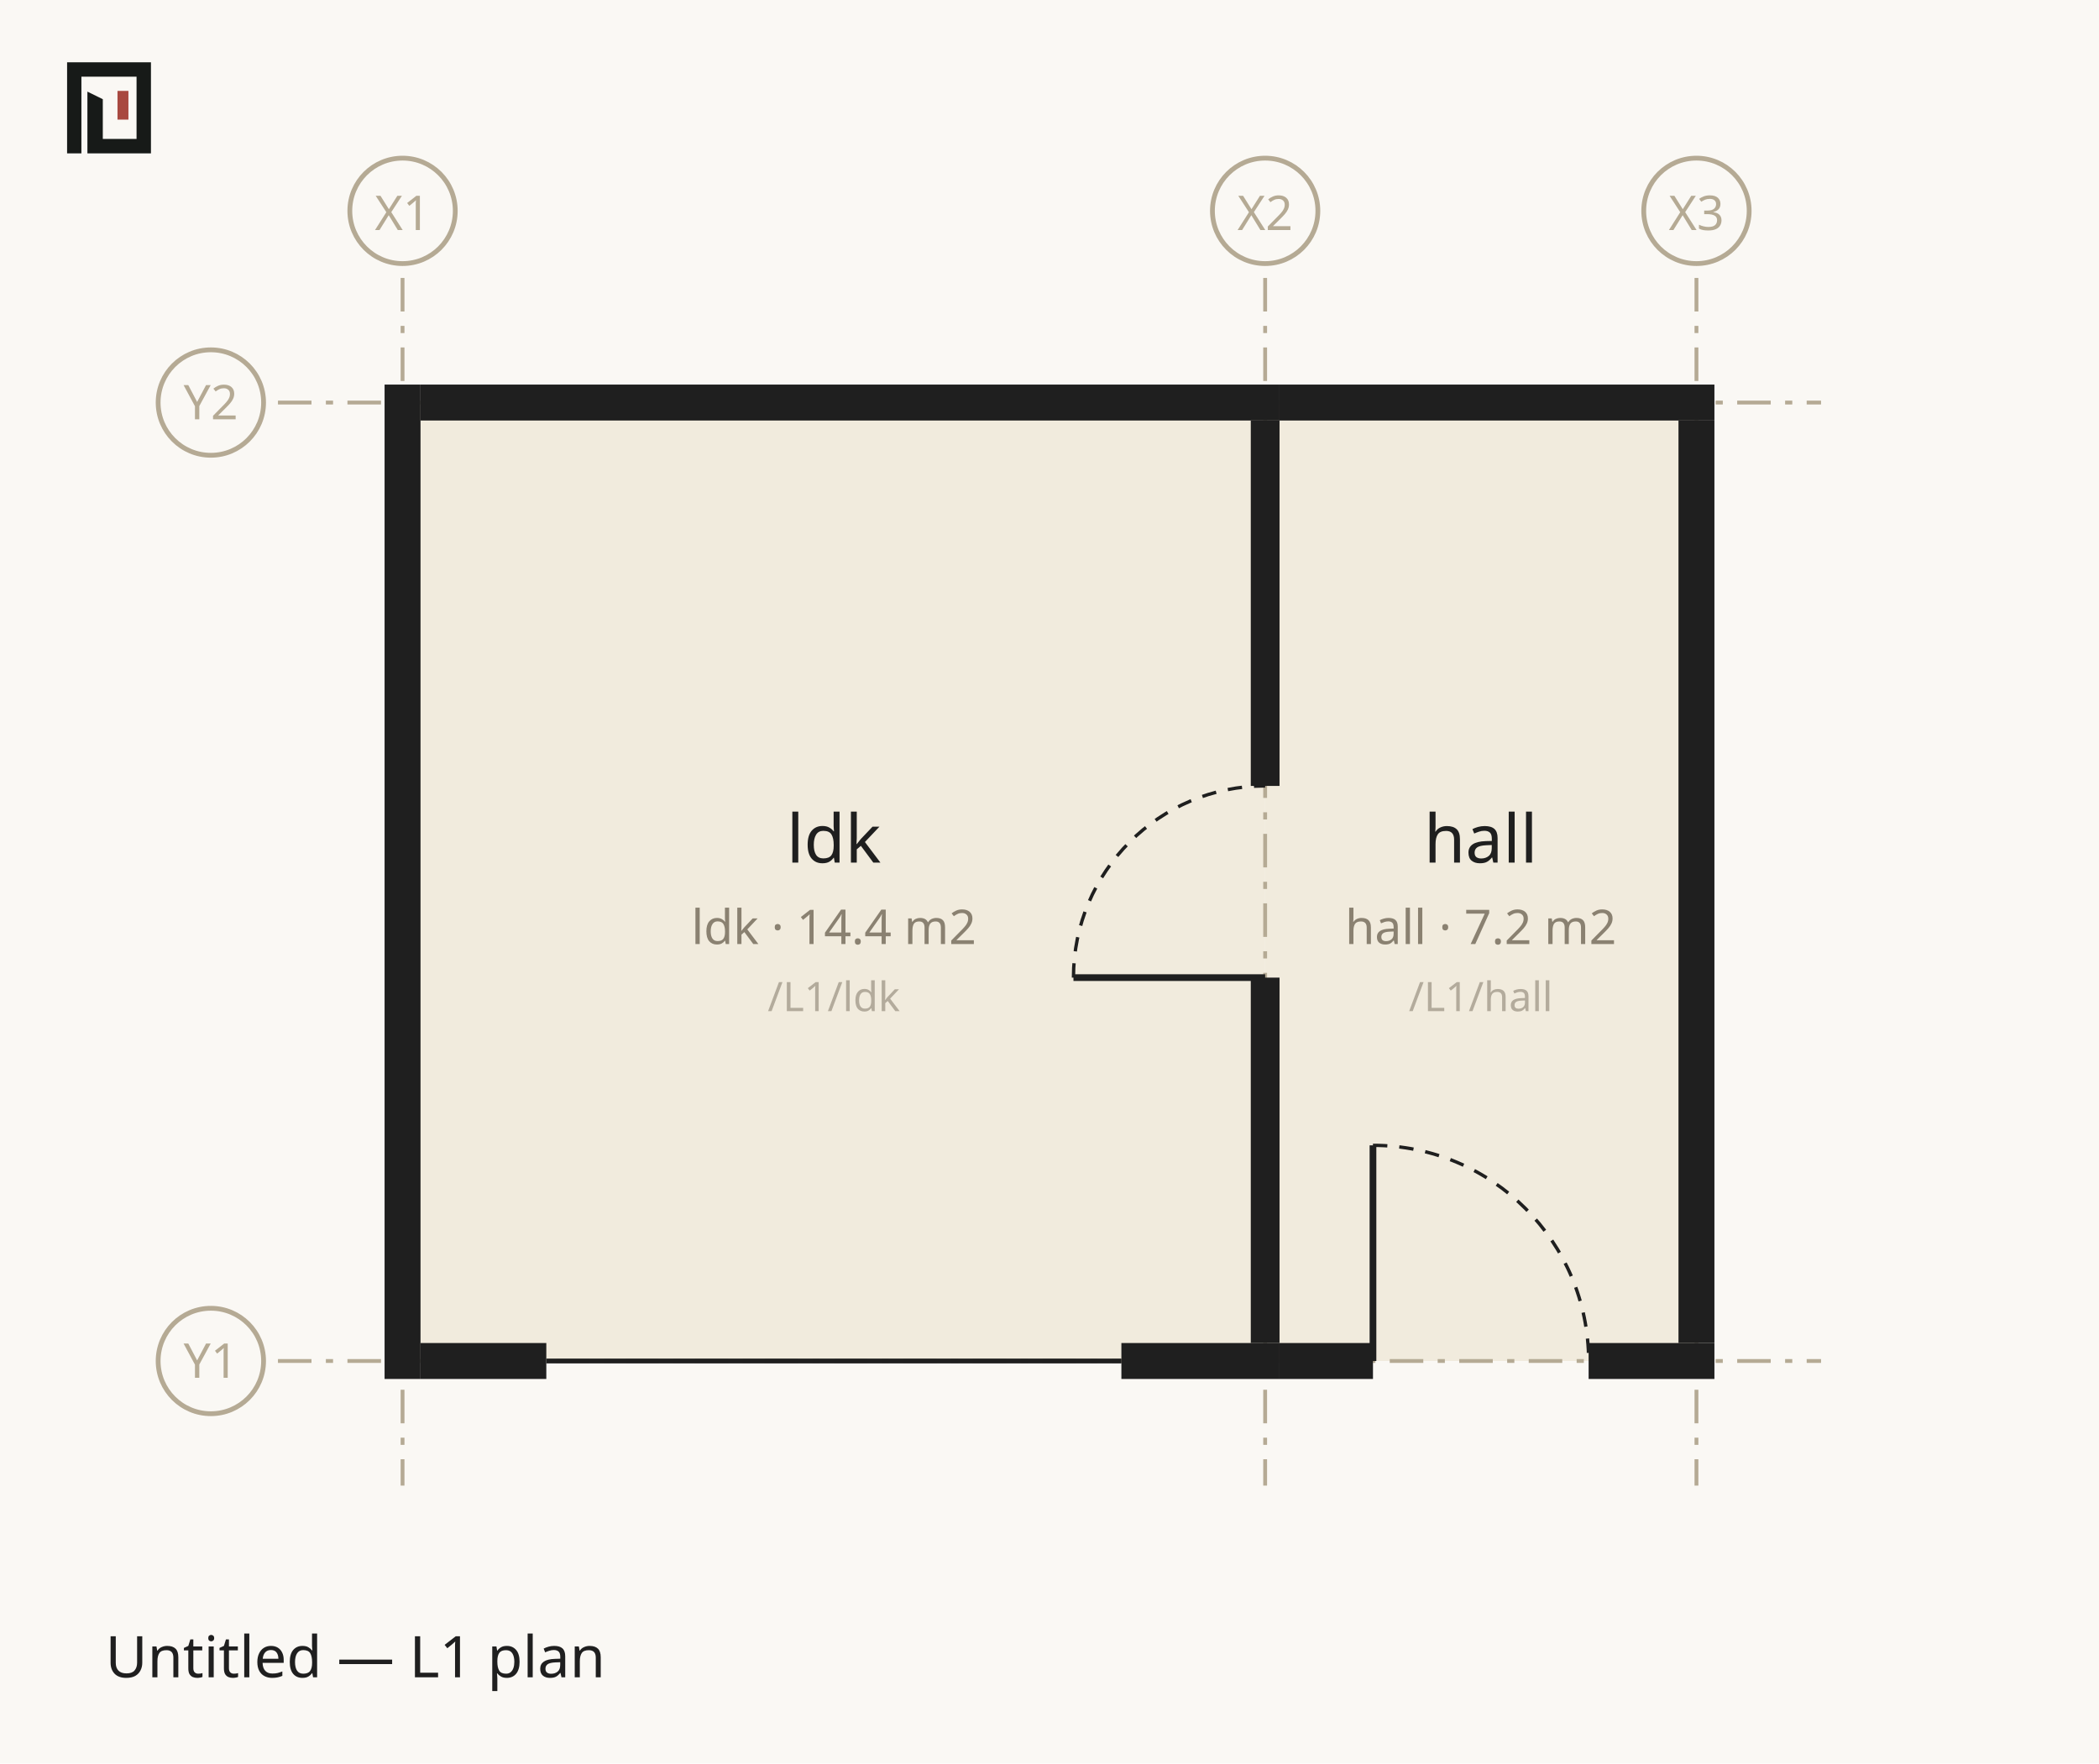
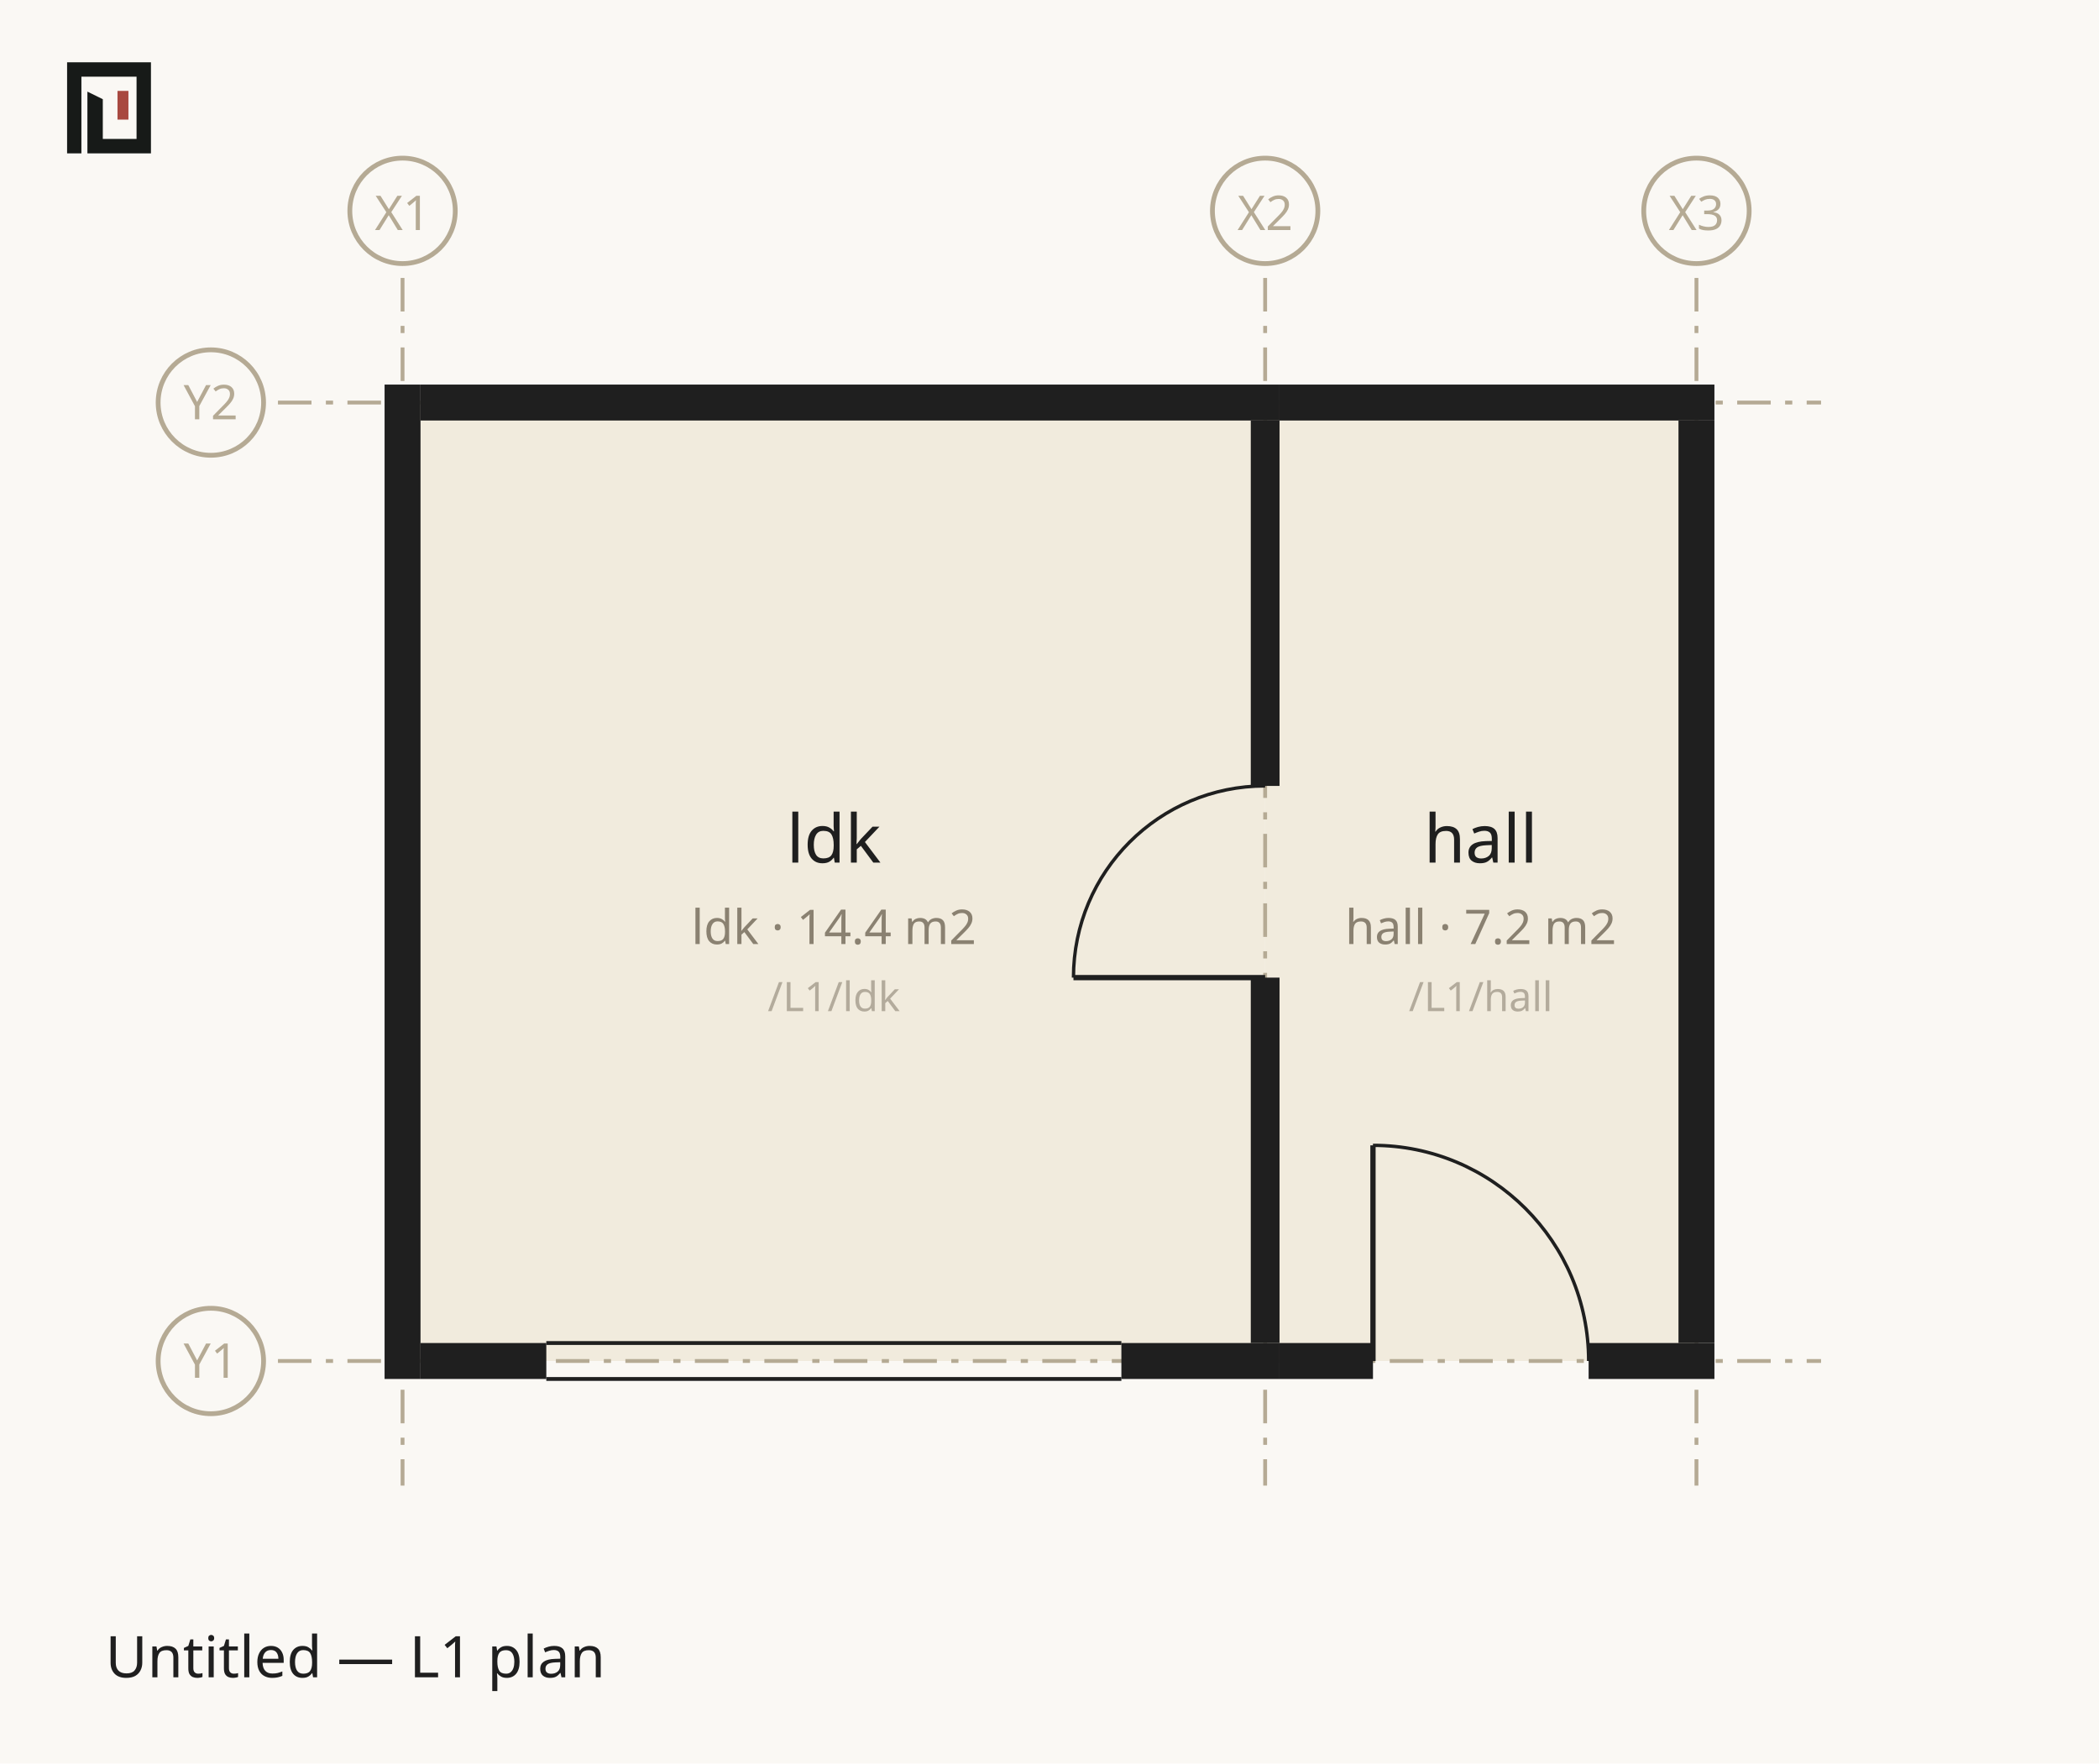
<svg xmlns="http://www.w3.org/2000/svg" width="438" height="368" viewBox="0 0 438 368" font-family="'Hiragino Sans','Noto Sans JP',sans-serif">
  <rect width="438" height="368" fill="#faf8f4" />
  <g transform="translate(9.11 9.27) scale(0.02179)">
    <path d="M1027.53 171.361L224.461 171.363L224.392 1043.39L361.454 1043.42L361.567 308.689L889.587 308.679L889.581 904.864L566.4 904.876L566.387 524.585L419.01 452.015L419.047 1043.39L1027.51 1043.43L1027.53 171.361Z" fill="#171A18" />
    <path d="M707 445.022L811.864 445L811.858 613.697C811.831 648.974 812.209 684.759 811.831 720L707.005 719.933L707 445.022Z" fill="#A84940" />
  </g>
  <path d="M 264 284 L 354 284 L 354 84 L 264 84 Z" fill="#f1ebdd" />
  <path d="M 84 284 L 264 284 L 264 84 L 84 84 Z" fill="#f1ebdd" />
  <line x1="84" y1="58" x2="84" y2="310" stroke="#b5aa94" stroke-width="0.8" stroke-dasharray="7 3 1.5 3" />
  <circle cx="84" cy="44" r="11" fill="none" stroke="#b5aa94" stroke-width="1" />
  <text x="84" y="48" text-anchor="middle" font-size="10" fill="#b5aa94">X1</text>
  <line x1="264" y1="58" x2="264" y2="310" stroke="#b5aa94" stroke-width="0.8" stroke-dasharray="7 3 1.5 3" />
  <circle cx="264" cy="44" r="11" fill="none" stroke="#b5aa94" stroke-width="1" />
  <text x="264" y="48" text-anchor="middle" font-size="10" fill="#b5aa94">X2</text>
  <line x1="354" y1="58" x2="354" y2="310" stroke="#b5aa94" stroke-width="0.8" stroke-dasharray="7 3 1.5 3" />
  <circle cx="354" cy="44" r="11" fill="none" stroke="#b5aa94" stroke-width="1" />
  <text x="354" y="48" text-anchor="middle" font-size="10" fill="#b5aa94">X3</text>
  <line x1="58" y1="284" x2="380" y2="284" stroke="#b5aa94" stroke-width="0.8" stroke-dasharray="7 3 1.5 3" />
  <circle cx="44" cy="284" r="11" fill="none" stroke="#b5aa94" stroke-width="1" />
  <text x="44" y="287.5" text-anchor="middle" font-size="10" fill="#b5aa94">Y1</text>
  <line x1="58" y1="84" x2="380" y2="84" stroke="#b5aa94" stroke-width="0.8" stroke-dasharray="7 3 1.5 3" />
  <circle cx="44" cy="84" r="11" fill="none" stroke="#b5aa94" stroke-width="1" />
  <text x="44" y="87.5" text-anchor="middle" font-size="10" fill="#b5aa94">Y2</text>
  <path d="M 261 280.25 L 261 204 L 267 204 L 267 280.25 Z" fill="#1f1f1f" />
  <path d="M 261 164 L 261 87.75 L 267 87.75 L 267 164 Z" fill="#1f1f1f" />
  <path d="M 267 280.25 L 286.5 280.25 L 286.5 287.75 L 267 287.75 Z" fill="#1f1f1f" />
  <path d="M 331.5 280.25 L 357.75 280.25 L 357.75 287.75 L 331.5 287.75 Z" fill="#1f1f1f" />
  <path d="M 350.25 280.25 L 350.25 87.75 L 357.75 87.75 L 357.75 280.25 Z" fill="#1f1f1f" />
  <path d="M 267 80.25 L 357.75 80.25 L 357.75 87.75 L 267 87.75 Z" fill="#1f1f1f" />
  <path d="M 87.75 280.25 L 114 280.25 L 114 287.75 L 87.75 287.75 Z" fill="#1f1f1f" />
  <path d="M 234 280.25 L 267 280.25 L 267 287.75 L 234 287.75 Z" fill="#1f1f1f" />
  <path d="M 87.75 80.25 L 267 80.25 L 267 87.75 L 87.75 87.75 Z" fill="#1f1f1f" />
  <path d="M 80.25 287.75 L 80.25 80.25 L 87.75 80.25 L 87.75 287.75 Z" fill="#1f1f1f" />
-   <line x1="264" y1="204" x2="224" y2="204" stroke="#1f1f1f" stroke-width="1.4" />
-   <path d="M 224 204 A 40 40 0 0 1 264 164" fill="none" stroke="#1f1f1f" stroke-width="0.7" stroke-dasharray="3 2.5" />
-   <line x1="286.5" y1="284" x2="286.5" y2="239" stroke="#1f1f1f" stroke-width="1.4" />
-   <path d="M 286.5 239 A 45 45 0 0 1 331.5 284" fill="none" stroke="#1f1f1f" stroke-width="0.7" stroke-dasharray="3 2.5" />
-   <line x1="114" y1="284" x2="234" y2="284" stroke="#1f1f1f" stroke-width="1" />
+   <line x1="264" y1="204" x2="224" y2="204" stroke="#1f1f1f" stroke-width="1.1" />
+   <path class="opening-door-arc" d="M 224 204 A 40 40 0 0 1 264 164" fill="none" stroke="#1f1f1f" stroke-width="0.7" />
+   <line x1="286.5" y1="284" x2="286.5" y2="239" stroke="#1f1f1f" stroke-width="1.1" />
+   <path class="opening-door-arc" d="M 286.5 239 A 45 45 0 0 1 331.5 284" fill="none" stroke="#1f1f1f" stroke-width="0.7" />
+   <g class="opening-window">
+     <path d="M 114 280.25 L 234 280.25 M 114 287.75 L 234 287.75" fill="none" stroke="#1f1f1f" stroke-width="0.8" />
+   </g>
  <text x="309" y="180" text-anchor="middle" font-size="14" fill="#1f1f1f">hall</text>
  <text x="309" y="197" text-anchor="middle" font-size="10" fill="#8a8171">hall · 7.2 m2</text>
  <text x="309" y="211" text-anchor="middle" font-size="8.5" fill="#b3ab9c">/L1/hall</text>
  <text x="174" y="180" text-anchor="middle" font-size="14" fill="#1f1f1f">ldk</text>
  <text x="174" y="197" text-anchor="middle" font-size="10" fill="#8a8171">ldk · 14.4 m2</text>
  <text x="174" y="211" text-anchor="middle" font-size="8.5" fill="#b3ab9c">/L1/ldk</text>
  <text x="22" y="350" font-size="12" fill="#1f1f1f">Untitled — L1 plan</text>
</svg>
